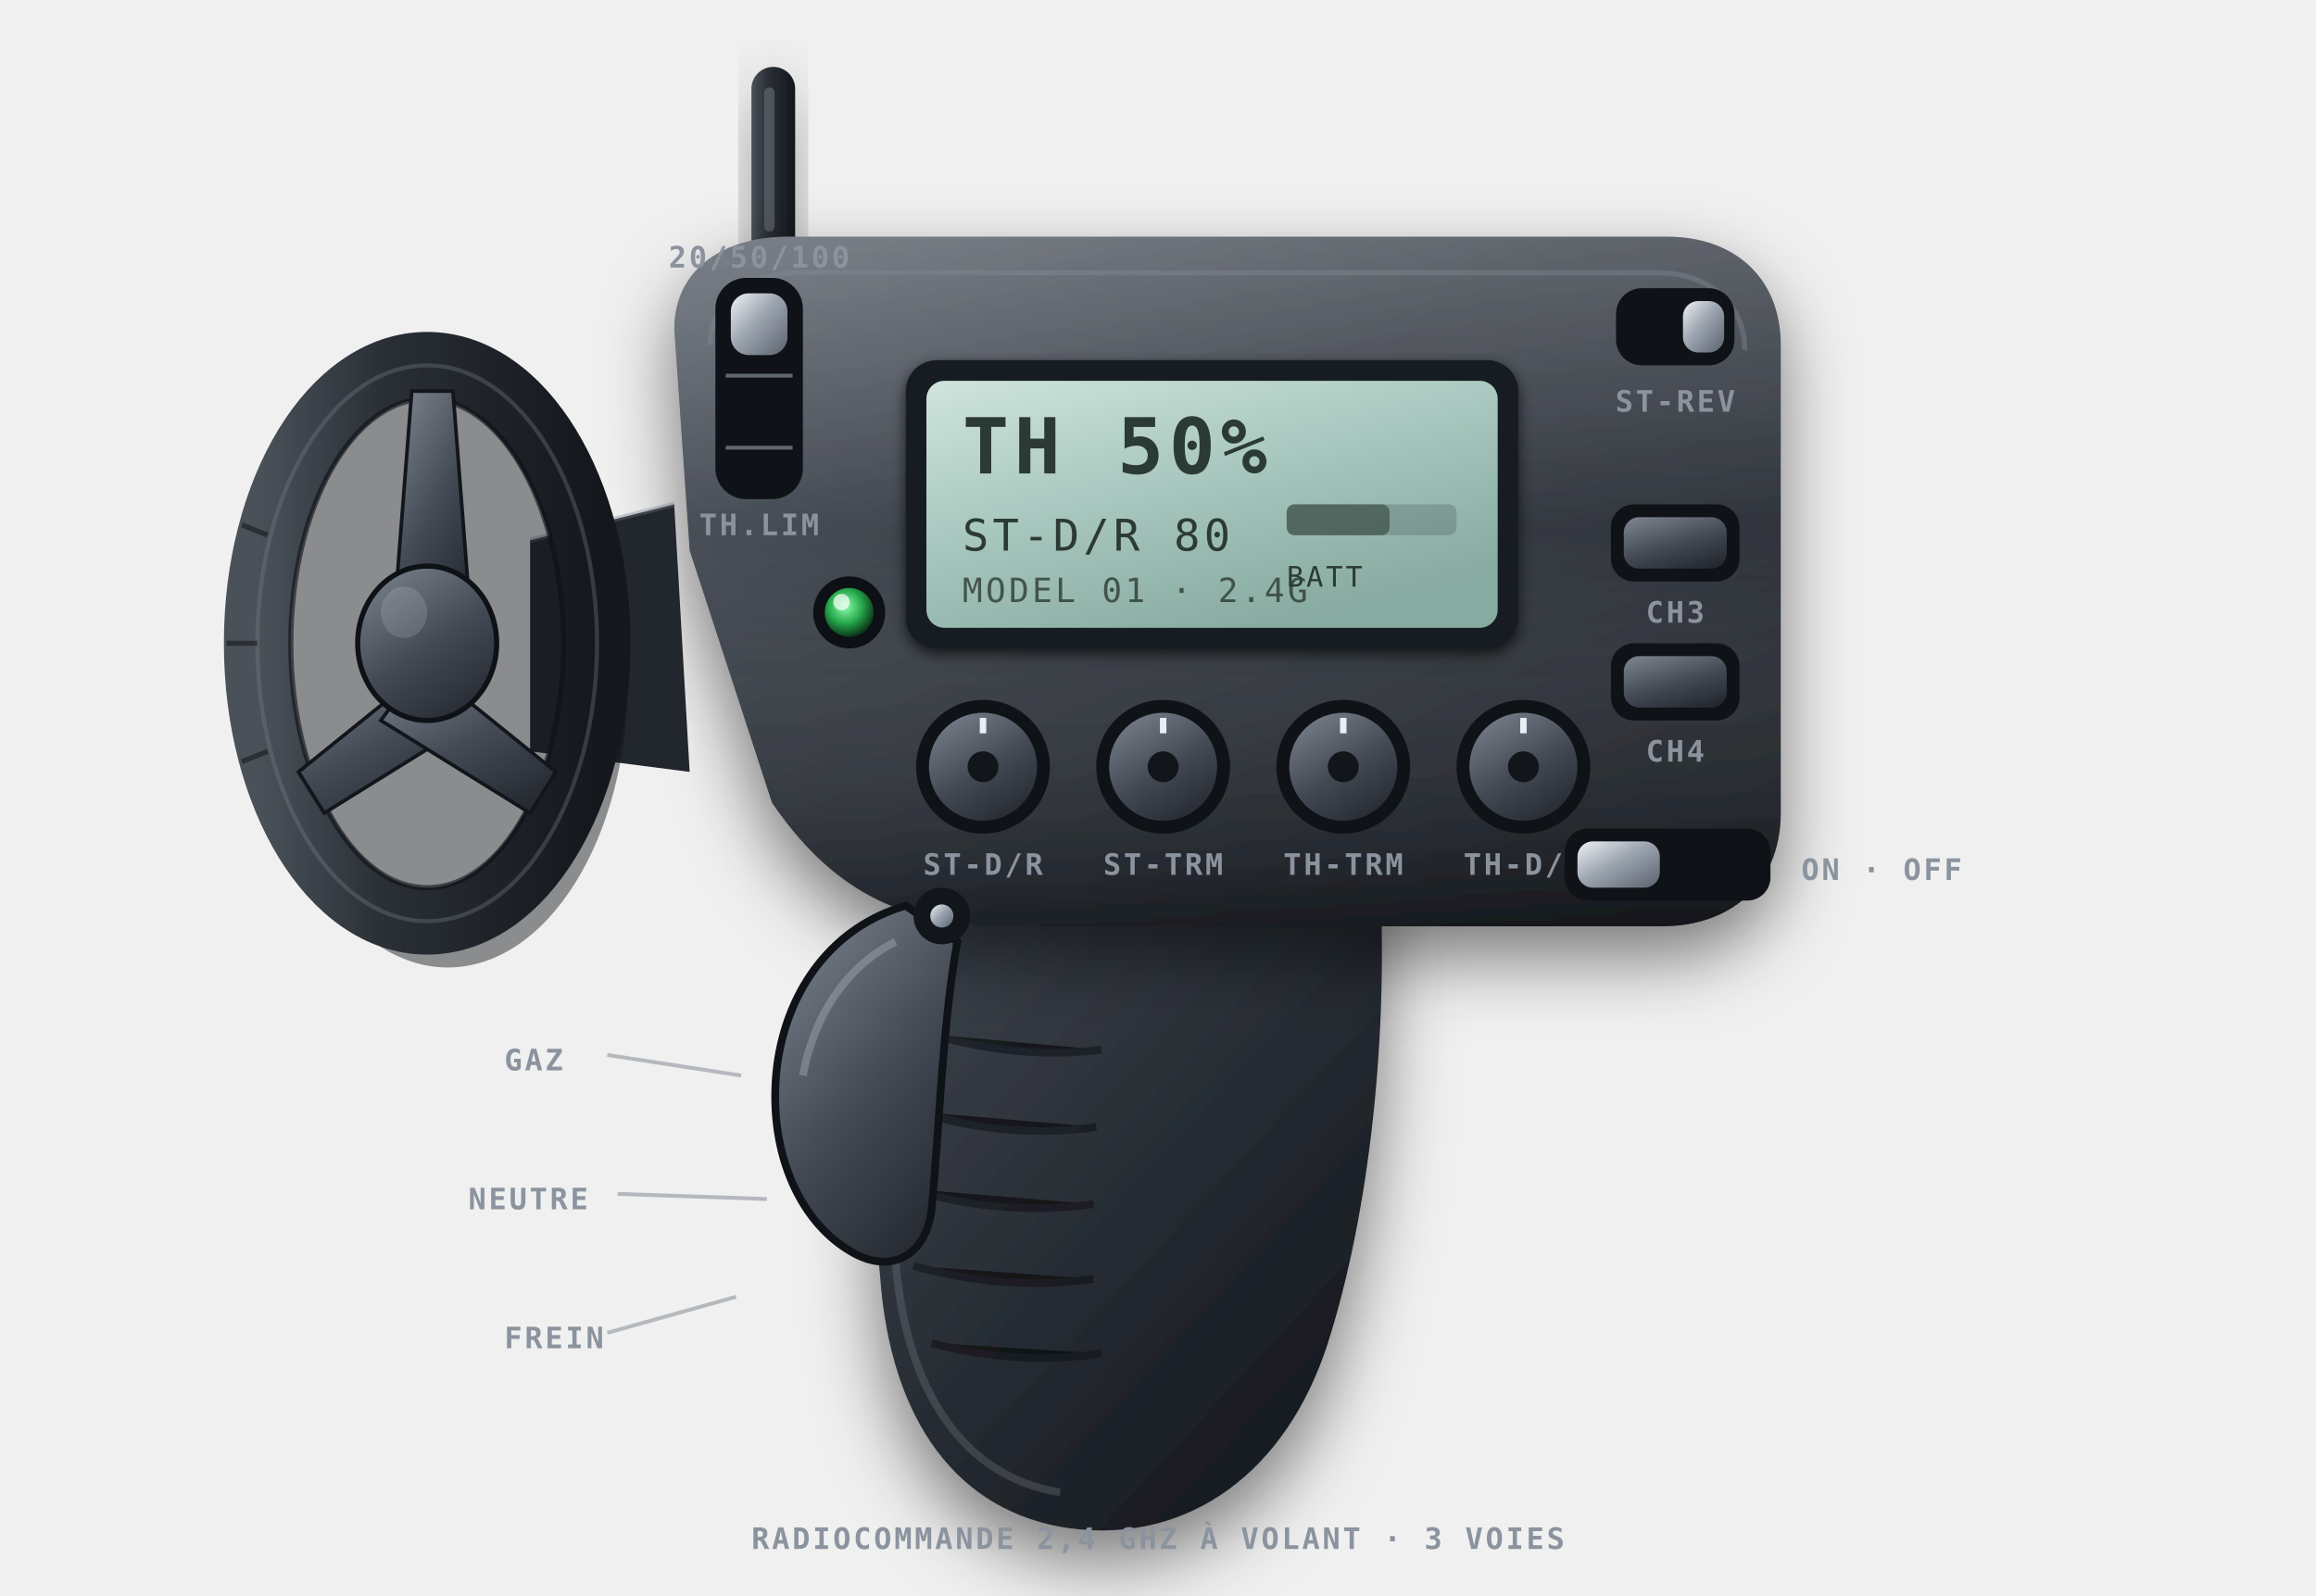
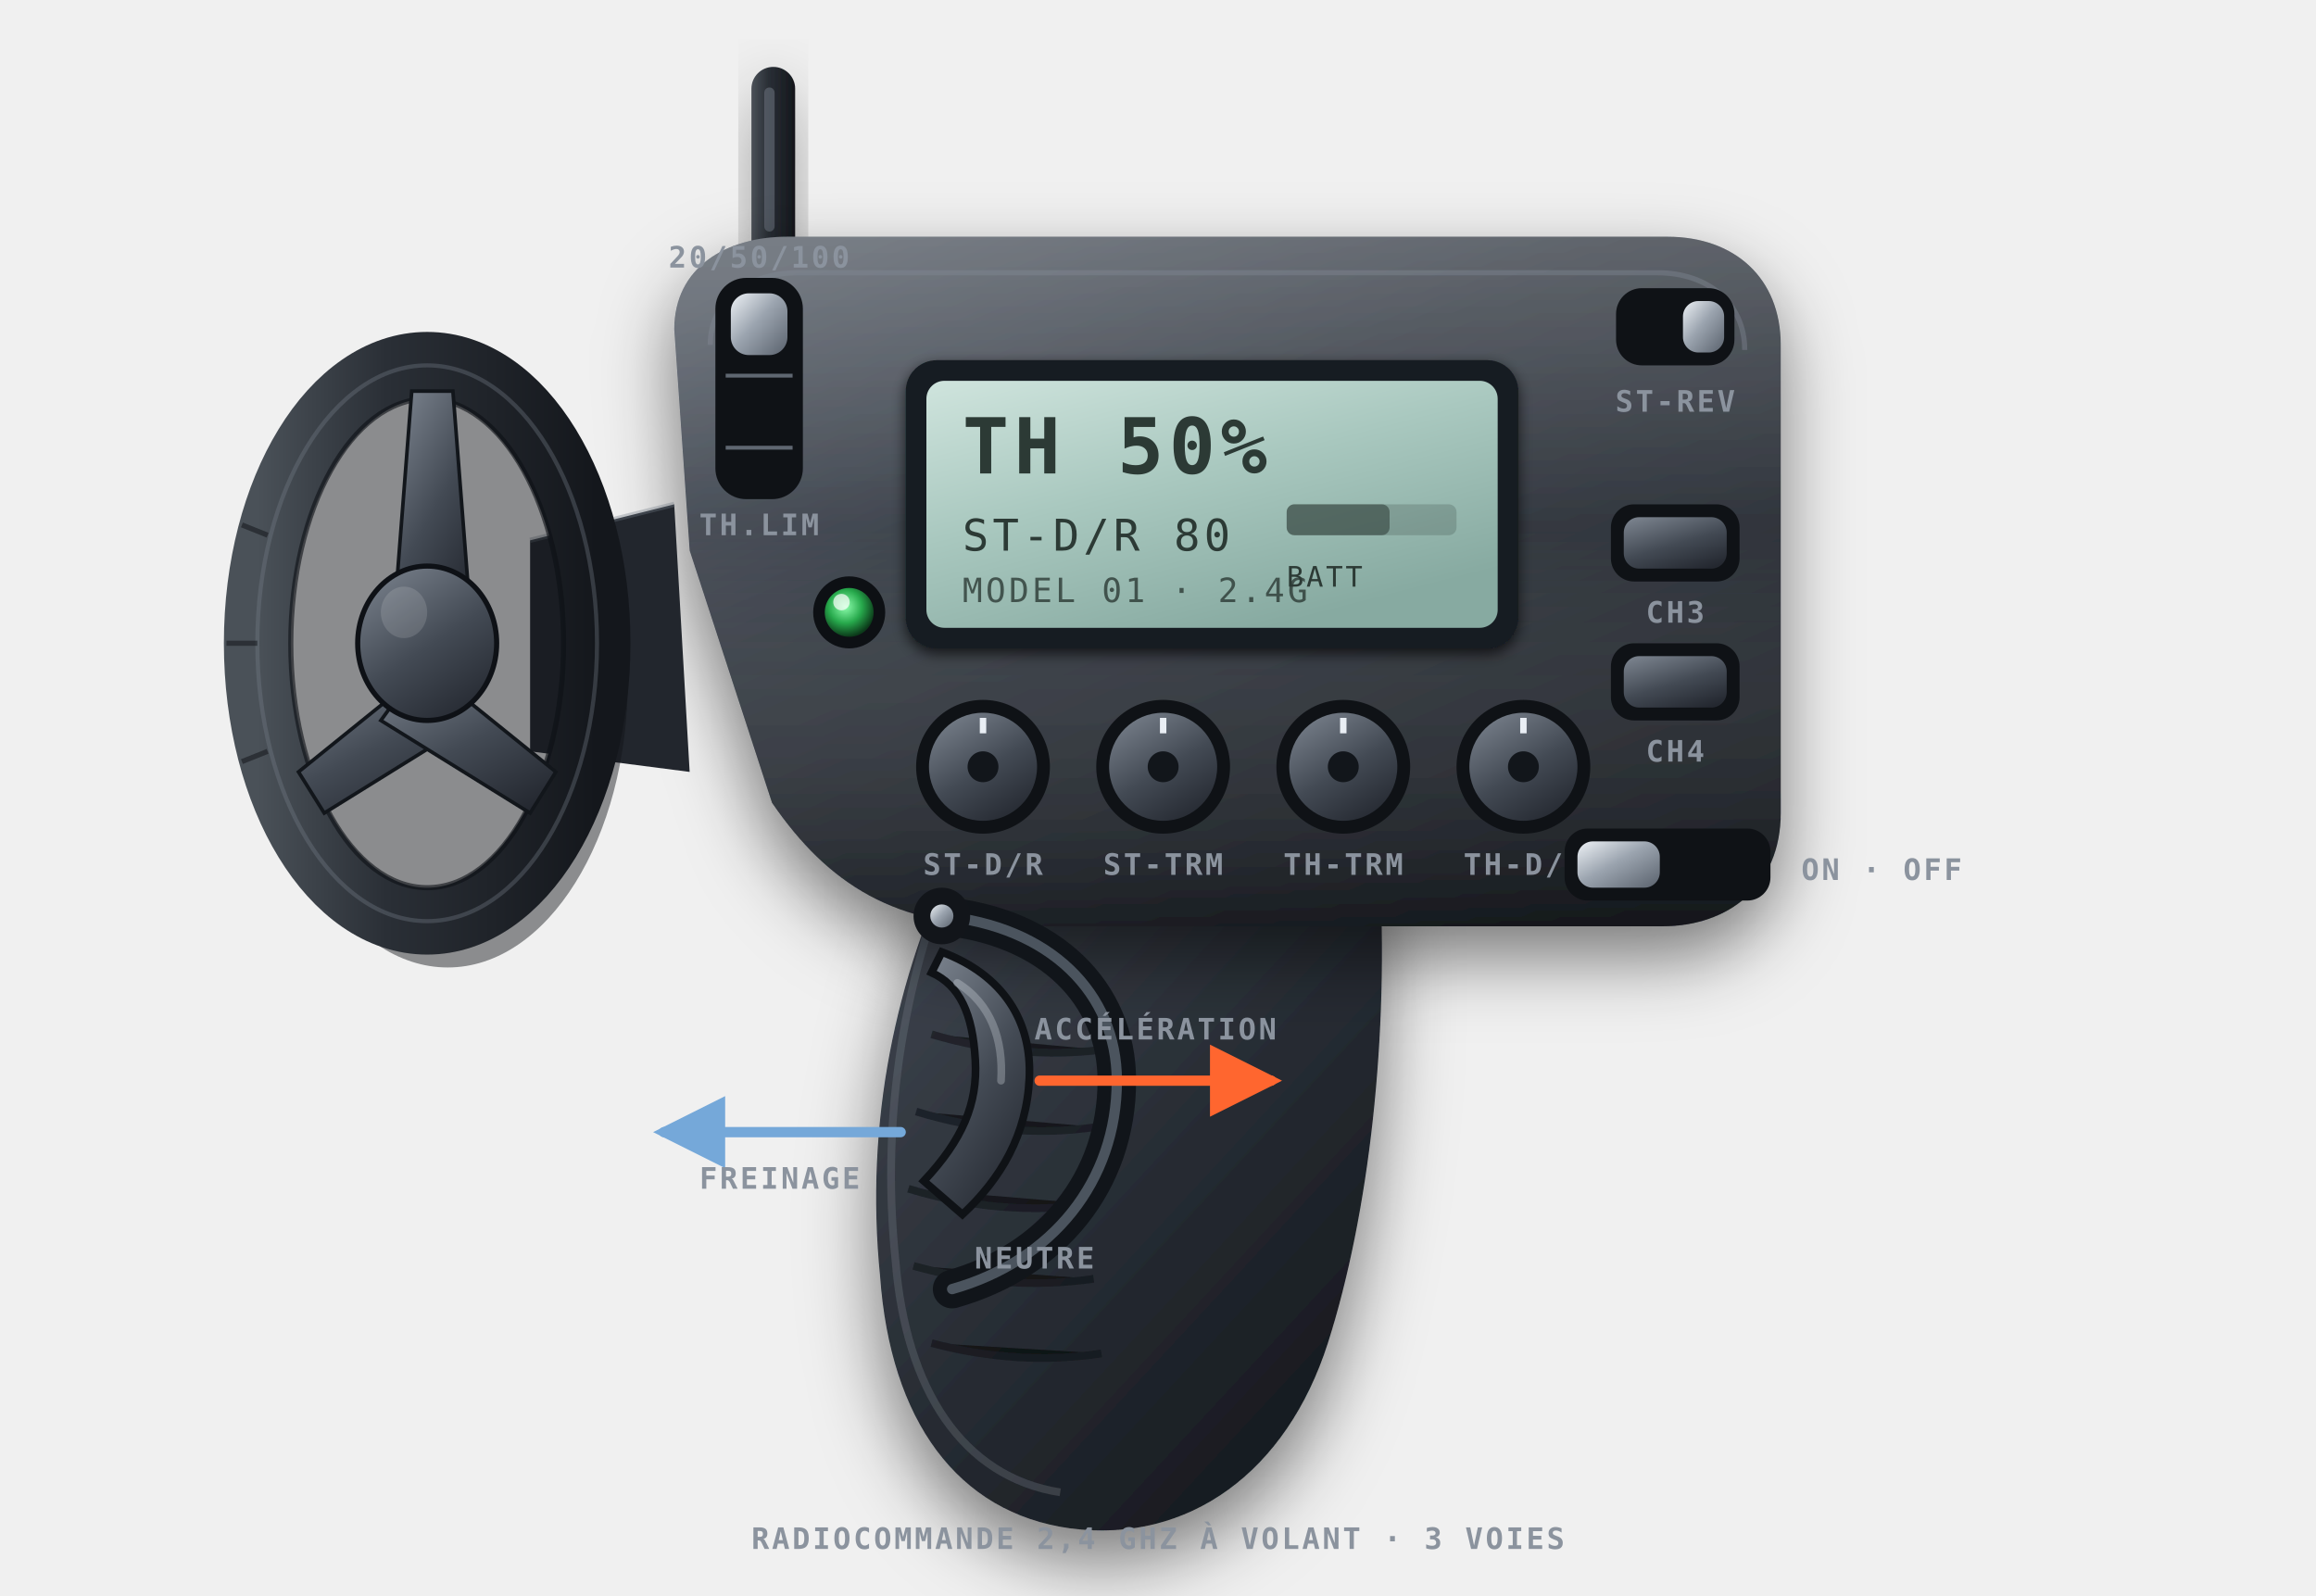
<svg xmlns="http://www.w3.org/2000/svg" viewBox="0 0 900 620" width="900" height="620" role="img" aria-label="Radiocommande RC à poignée pistolet vue de trois quarts arrière : volant de direction à gauche, gâchette des gaz sur la poignée, écran central, molettes de trim et de dual rate, limiteur de puissance, inverseur, boutons CH3 et CH4, interrupteur et témoin lumineux">
  <defs>
    <linearGradient id="shell" x1=".15" y1="0" x2=".85" y2="1">
      <stop offset="0%" stop-color="#565d67" />
      <stop offset="34%" stop-color="#383e47" />
      <stop offset="100%" stop-color="#1b1f25" />
    </linearGradient>
    <linearGradient id="gloss" x1="0" y1="0" x2="0" y2="1">
      <stop offset="0%" stop-color="#ffffff" stop-opacity=".2" />
      <stop offset="42%" stop-color="#ffffff" stop-opacity=".03" />
      <stop offset="100%" stop-color="#000000" stop-opacity=".26" />
    </linearGradient>
    <linearGradient id="grip" x1=".1" y1="0" x2=".9" y2="1">
      <stop offset="0%" stop-color="#3f454f" />
      <stop offset="55%" stop-color="#252a31" />
      <stop offset="100%" stop-color="#12151a" />
    </linearGradient>
    <linearGradient id="lcd" x1="0" y1="0" x2=".6" y2="1">
      <stop offset="0%" stop-color="#cfe4dd" />
      <stop offset="48%" stop-color="#a9c8bf" />
      <stop offset="100%" stop-color="#87aaa1" />
    </linearGradient>
    <linearGradient id="dial" x1=".2" y1="0" x2=".8" y2="1">
      <stop offset="0%" stop-color="#767e89" />
      <stop offset="52%" stop-color="#434a54" />
      <stop offset="100%" stop-color="#242830" />
    </linearGradient>
    <linearGradient id="chrome" x1="0" y1="0" x2="1" y2="1">
      <stop offset="0%" stop-color="#eef2f6" />
      <stop offset="46%" stop-color="#9ba4af" />
      <stop offset="100%" stop-color="#5a626d" />
    </linearGradient>
    <linearGradient id="foam" x1="0" y1="0" x2="1" y2="0">
      <stop offset="0%" stop-color="#4a5158" />
      <stop offset="38%" stop-color="#2a2f36" />
      <stop offset="100%" stop-color="#14171c" />
    </linearGradient>
    <radialGradient id="ledGlow" cx="42%" cy="38%" r="62%">
      <stop offset="0%" stop-color="#8effae" />
      <stop offset="55%" stop-color="#27a94c" />
      <stop offset="100%" stop-color="#0c3a1a" />
    </radialGradient>
    <filter id="drop" x="-30%" y="-30%" width="160%" height="160%">
      <feDropShadow dx="0" dy="12" stdDeviation="14" flood-color="#000" flood-opacity=".5" />
    </filter>
    <filter id="inset" x="-30%" y="-30%" width="160%" height="160%">
      <feDropShadow dx="0" dy="2" stdDeviation="2.6" flood-color="#000" flood-opacity=".7" />
    </filter>
+     <marker id="arrow-race" viewBox="0 0 10 10" refX="8.5" refY="5" markerWidth="7" markerHeight="7" orient="auto-start-reverse">
+       <path d="M0 0 L10 5 L0 10 Z" fill="#ff662f" />
+     </marker>
+     <marker id="arrow-brake" viewBox="0 0 10 10" refX="8.5" refY="5" markerWidth="7" markerHeight="7" orient="auto-start-reverse">
+       <path d="M0 0 L10 5 L0 10 Z" fill="#75a8d9" />
+     </marker>
    <style>
      .lbl{font-family:'IBM Plex Mono',ui-monospace,monospace;font-weight:600;fill:#aab2bd;letter-spacing:1px}
      .lbl-s{font-size:14px}
      .lbl-xs{font-size:11.5px;fill:#8b939e}
      .lcdtxt{font-family:'IBM Plex Mono',ui-monospace,monospace;fill:#2c3a35}
    </style>
  </defs>
  <g filter="url(#drop)">
    <rect x="292" y="26" width="17" height="76" rx="8.5" fill="url(#foam)" />
    <rect x="297" y="34" width="4" height="56" rx="2" fill="#6d757f" opacity=".55" />
  </g>
  <g filter="url(#drop)">
    <path d="M372 330              C348 380 336 436 342 496              C346 552 372 588 416 594              C462 600 500 572 516 522              C532 472 540 402 536 336 Z" fill="url(#grip)" />
    <path d="M372 330 C352 378 342 432 348 490 C352 540 374 574 412 580" fill="none" stroke="#7b838e" stroke-width="3" stroke-opacity=".3" />
    <g stroke="#0e1116" stroke-width="3" opacity=".55">
      <path d="M362 402 q34 10 66 6" />
      <path d="M356 432 q36 11 70 6" />
      <path d="M353 462 q36 11 72 6" />
      <path d="M355 492 q36 10 70 5" />
      <path d="M362 522 q34 9 66 4" />
    </g>
  </g>
  <g filter="url(#drop)">
    <path d="M262 128              C262 104 282 92 306 92              L648 92              C674 92 692 108 692 134              L692 316              C692 344 672 360 646 360              L392 360              C348 360 322 344 300 312              L268 214 Z" fill="url(#shell)" />
    <path d="M262 128              C262 104 282 92 306 92              L648 92              C674 92 692 108 692 134              L692 316              C692 344 672 360 646 360              L392 360              C348 360 322 344 300 312              L268 214 Z" fill="url(#gloss)" />
    <path d="M276 134 C276 116 292 106 310 106 L644 106 C664 106 678 118 678 136" fill="none" stroke="#828b96" stroke-width="2" stroke-opacity=".4" />
  </g>
  <path d="M262 196 L206 210 L206 292 L268 300 Z" fill="#22262d" />
  <path d="M262 196 L206 210" stroke="#6f7883" stroke-width="2" stroke-opacity=".35" fill="none" />
  <g>
    <ellipse cx="170" cy="256" rx="70" ry="112" fill="#0f1216" opacity=".45" transform="translate(4,8)" />
    <ellipse cx="166" cy="250" rx="66" ry="108" fill="none" stroke="url(#foam)" stroke-width="26" />
    <ellipse cx="166" cy="250" rx="66" ry="108" fill="none" stroke="#767f8a" stroke-width="1.6" stroke-opacity=".35" />
    <ellipse cx="166" cy="250" rx="53" ry="95" fill="none" stroke="#0d1014" stroke-width="2" stroke-opacity=".6" />
    <g fill="url(#dial)" stroke="#12161b" stroke-width="1.4">
      <path d="M160 152 l16 0 l7 90 l-30 0 z" />
      <path d="M126 316 l-10 -16 l52 -42 l16 22 z" />
      <path d="M206 316 l10 -16 l-52 -42 l-16 22 z" />
    </g>
    <ellipse cx="166" cy="250" rx="27" ry="30" fill="url(#dial)" stroke="#0e1116" stroke-width="2" />
    <ellipse cx="157" cy="238" rx="9" ry="10" fill="#fff" opacity=".13" />
    <g stroke="#0d1014" stroke-width="2" opacity=".5">
      <path d="M104 208 l-10 -4" />
      <path d="M100 250 l-12 0" />
      <path d="M104 292 l-10 4" />
    </g>
  </g>
  <g>
-     <path d="M352 352              C324 360 306 384 302 414              C298 446 310 474 330 486              C346 496 360 488 362 470              C365 440 366 400 372 366 Z" fill="url(#dial)" stroke="#0f1216" stroke-width="3" />
-     <path d="M348 366 C328 376 316 396 312 418" fill="none" stroke="#ccd4dd" stroke-width="3" stroke-opacity=".28" />
+     <path d="M366 356 C408 360 434 386 434 420              C434 459 409 490 370 501" fill="none" stroke="#11151a" stroke-width="15" stroke-linecap="round" />
+     <path d="M366 356 C408 360 434 386 434 420              C434 459 409 490 370 501" fill="none" stroke="#65707b" stroke-width="4" stroke-linecap="round" stroke-opacity=".7" />
+     <path d="M366 370 C390 379 401 397 400 419              C399 441 389 458 374 472 L359 459              C374 443 380 429 379 412 C378 394 373 383 362 378 Z" fill="url(#dial)" stroke="#0f1216" stroke-width="3" />
+     <path d="M372 382 C385 390 390 404 389 420" fill="none" stroke="#d8e0e8" stroke-width="3" stroke-opacity=".3" stroke-linecap="round" />
    <circle cx="366" cy="356" r="11" fill="#12151a" />
    <circle cx="366" cy="356" r="4.5" fill="url(#chrome)" />
-     <g class="lbl lbl-xs">
-       <text x="196" y="416">GAZ</text>
-       <text x="182" y="470">NEUTRE</text>
-       <text x="196" y="524">FREIN</text>
-     </g>
-     <g stroke="#79818c" stroke-width="1.5" opacity=".5">
-       <path d="M236 410 l52 8" />
-       <path d="M240 464 l58 2" />
-       <path d="M236 518 l50 -14" />
-     </g>
+     <path d="M404 420 H494" fill="none" stroke="#ff662f" stroke-width="4" stroke-linecap="round" marker-end="url(#arrow-race)" />
+     <path d="M350 440 H258" fill="none" stroke="#75a8d9" stroke-width="4" stroke-linecap="round" marker-end="url(#arrow-brake)" />
+     <text class="lbl lbl-xs" x="449" y="404" text-anchor="middle" fill="#ff8a60">ACCÉLÉRATION</text>
+     <text class="lbl lbl-xs" x="303" y="462" text-anchor="middle" fill="#9ec5eb">FREINAGE</text>
+     <text class="lbl lbl-xs" x="402" y="493" text-anchor="middle">NEUTRE</text>
  </g>
  <g>
    <rect x="352" y="140" width="238" height="112" rx="12" fill="#161a20" filter="url(#inset)" />
    <rect x="360" y="148" width="222" height="96" rx="7" fill="url(#lcd)" />
    <g class="lcdtxt">
      <text x="374" y="184" font-size="30" font-weight="700" letter-spacing="2">TH 50%</text>
      <text x="374" y="214" font-size="17" letter-spacing="1.5">ST-D/R 80</text>
      <text x="374" y="234" font-size="13" letter-spacing="1.2" opacity=".8">MODEL 01 · 2.4G</text>
      <rect x="500" y="196" width="66" height="12" rx="3" fill="#2c3a35" opacity=".22" />
      <rect x="500" y="196" width="40" height="12" rx="3" fill="#2c3a35" opacity=".55" />
      <text x="500" y="228" font-size="11" letter-spacing="1">BATT</text>
    </g>
  </g>
  <g>
    <rect x="278" y="108" width="34" height="86" rx="12" fill="#0f1216" />
    <rect x="284" y="114" width="22" height="24" rx="7" fill="url(#chrome)" />
    <g stroke="#5f6771" stroke-width="1.5">
      <path d="M282 146 l26 0" />
      <path d="M282 174 l26 0" />
    </g>
    <text class="lbl lbl-xs" x="295" y="208" text-anchor="middle">TH.LIM</text>
    <text class="lbl lbl-xs" x="295" y="104" text-anchor="middle">20/50/100</text>
  </g>
  <g>
    <rect x="628" y="112" width="46" height="30" rx="10" fill="#0f1216" />
    <rect x="654" y="117" width="16" height="20" rx="6" fill="url(#chrome)" />
    <text class="lbl lbl-xs" x="651" y="160" text-anchor="middle">ST-REV</text>
  </g>
  <g>
    <rect x="626" y="196" width="50" height="30" rx="9" fill="#0f1216" />
    <rect x="631" y="201" width="40" height="20" rx="6" fill="url(#dial)" />
    <text class="lbl lbl-xs" x="651" y="242" text-anchor="middle">CH3</text>
    <rect x="626" y="250" width="50" height="30" rx="9" fill="#0f1216" />
    <rect x="631" y="255" width="40" height="20" rx="6" fill="url(#dial)" />
    <text class="lbl lbl-xs" x="651" y="296" text-anchor="middle">CH4</text>
  </g>
  <g>
    <circle cx="330" cy="238" r="14" fill="#0d1014" />
    <circle cx="330" cy="238" r="9.5" fill="url(#ledGlow)" />
    <circle cx="327" cy="234" r="3.2" fill="#fff" opacity=".7" />
  </g>
  <g>
    <circle cx="382" cy="298" r="26" fill="#0f1216" />
    <circle cx="382" cy="298" r="21" fill="url(#dial)" />
    <path d="M382 285 l0 -6" stroke="#e9eef4" stroke-width="2.5" />
    <circle cx="382" cy="298" r="6" fill="#12161b" />
    <text class="lbl lbl-xs" x="382" y="340" text-anchor="middle">ST-D/R</text>
    <circle cx="452" cy="298" r="26" fill="#0f1216" />
    <circle cx="452" cy="298" r="21" fill="url(#dial)" />
    <path d="M452 285 l0 -6" stroke="#e9eef4" stroke-width="2.5" />
    <circle cx="452" cy="298" r="6" fill="#12161b" />
    <text class="lbl lbl-xs" x="452" y="340" text-anchor="middle">ST-TRM</text>
    <circle cx="522" cy="298" r="26" fill="#0f1216" />
    <circle cx="522" cy="298" r="21" fill="url(#dial)" />
    <path d="M522 285 l0 -6" stroke="#e9eef4" stroke-width="2.5" />
    <circle cx="522" cy="298" r="6" fill="#12161b" />
    <text class="lbl lbl-xs" x="522" y="340" text-anchor="middle">TH-TRM</text>
    <circle cx="592" cy="298" r="26" fill="#0f1216" />
    <circle cx="592" cy="298" r="21" fill="url(#dial)" />
    <path d="M592 285 l0 -6" stroke="#e9eef4" stroke-width="2.5" />
    <circle cx="592" cy="298" r="6" fill="#12161b" />
    <text class="lbl lbl-xs" x="592" y="340" text-anchor="middle">TH-D/R</text>
  </g>
  <g>
    <rect x="608" y="322" width="80" height="28" rx="9" fill="#0f1216" />
    <rect x="613" y="327" width="32" height="18" rx="6" fill="url(#chrome)" />
    <text class="lbl lbl-xs" x="700" y="342">ON · OFF</text>
  </g>
  <text class="lbl lbl-xs" x="450" y="602" text-anchor="middle" fill="#79818c">
    RADIOCOMMANDE 2,4 GHZ À VOLANT · 3 VOIES
  </text>
</svg>
